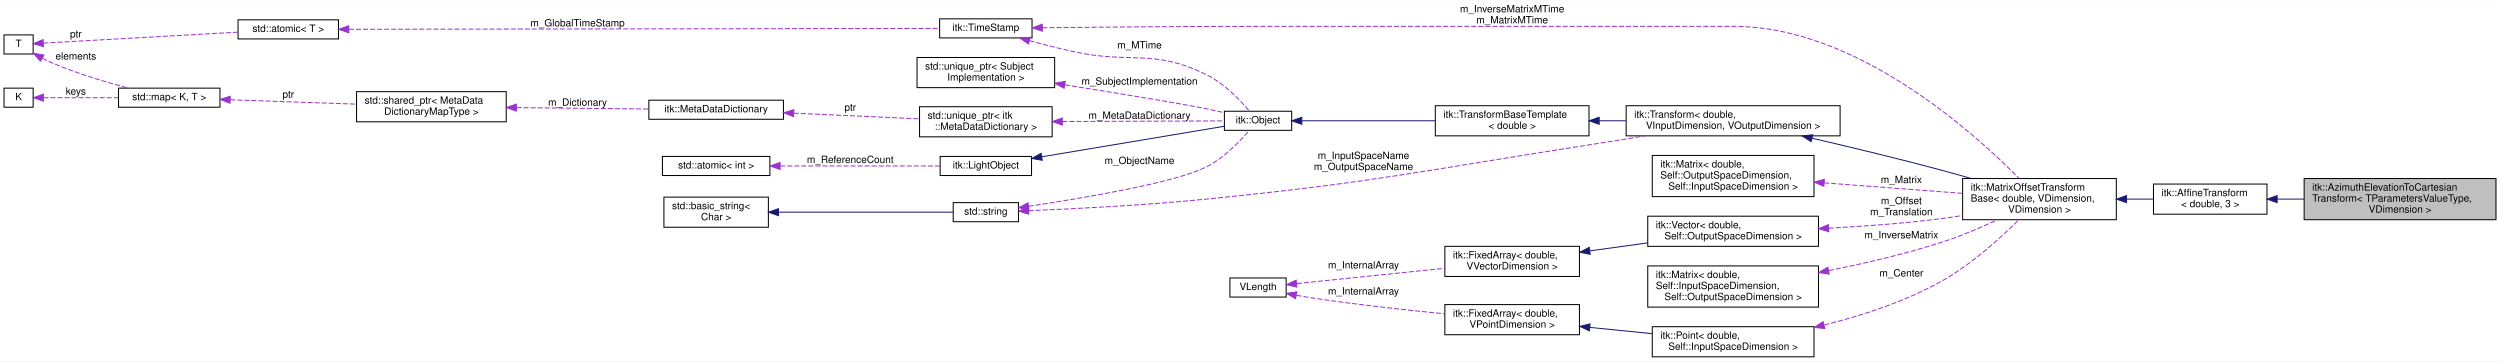
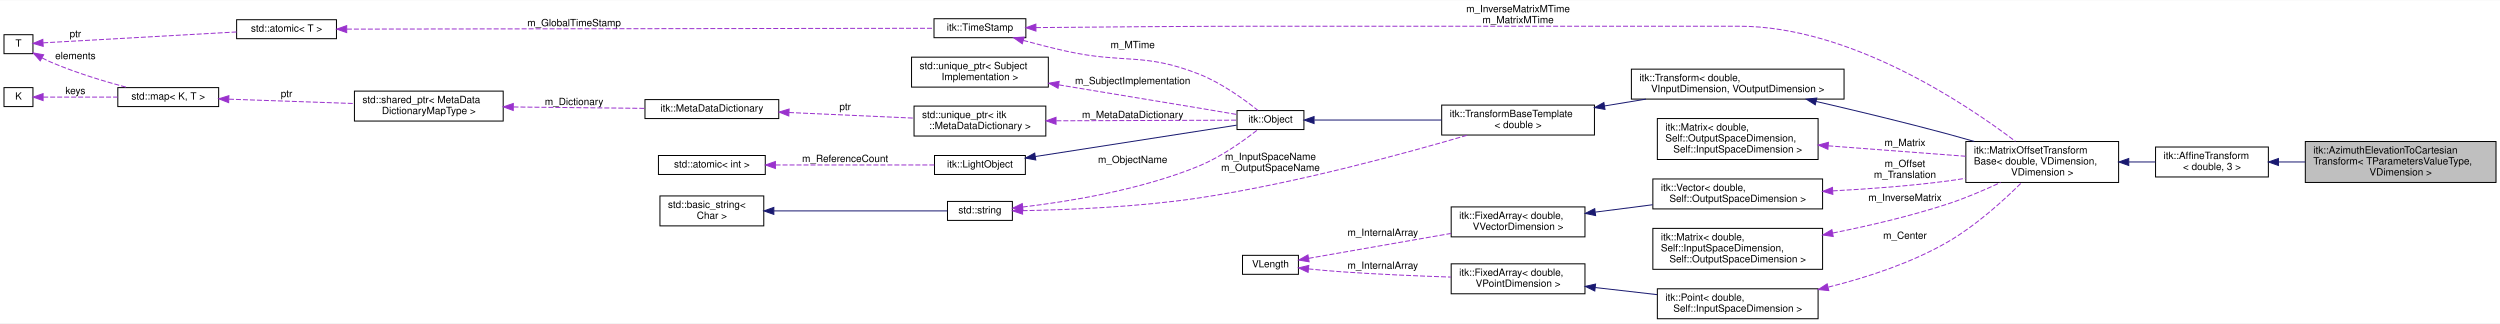
- <svg xmlns="http://www.w3.org/2000/svg" xmlns:xlink="http://www.w3.org/1999/xlink" width="2489pt" height="360pt" viewBox="0.00 0.00 2489.00 359.50">
-   <g id="graph0" class="graph" transform="scale(1 1) rotate(0) translate(4 355.5)">
-     <polygon fill="white" stroke="transparent" points="-4,4 -4,-355.5 2485,-355.5 2485,4 -4,4" />
+ <svg xmlns="http://www.w3.org/2000/svg" xmlns:xlink="http://www.w3.org/1999/xlink" width="2504pt" height="324pt" viewBox="0.00 0.00 2504.00 323.50">
+   <g id="graph0" class="graph" transform="scale(1 1) rotate(0) translate(4 319.5)">
+     <polygon fill="white" stroke="transparent" points="-4,4 -4,-319.5 2500,-319.5 2500,4 -4,4" />
    <g id="node1" class="node">
      <g id="a_node1">
        <a xlink:title="Transforms from an azimuth, elevation, radius coordinate system to a Cartesian coordinate system,...">
-           <polygon fill="#bfbfbf" stroke="black" points="2290,-137 2290,-178 2481,-178 2481,-137 2290,-137" />
-           <text text-anchor="start" x="2298" y="-166" font-family="Helvetica,sans-Serif" font-size="10.00">itk::AzimuthElevationToCartesian</text>
-           <text text-anchor="start" x="2298" y="-155" font-family="Helvetica,sans-Serif" font-size="10.00">Transform&lt; TParametersValueType,</text>
-           <text text-anchor="middle" x="2385.5" y="-144" font-family="Helvetica,sans-Serif" font-size="10.00"> VDimension &gt;</text>
+           <polygon fill="#bfbfbf" stroke="black" points="2305,-137 2305,-178 2496,-178 2496,-137 2305,-137" />
+           <text text-anchor="start" x="2313" y="-166" font-family="Helvetica,sans-Serif" font-size="10.00">itk::AzimuthElevationToCartesian</text>
+           <text text-anchor="start" x="2313" y="-155" font-family="Helvetica,sans-Serif" font-size="10.00">Transform&lt; TParametersValueType,</text>
+           <text text-anchor="middle" x="2400.5" y="-144" font-family="Helvetica,sans-Serif" font-size="10.00"> VDimension &gt;</text>
        </a>
      </g>
    </g>
    <g id="node2" class="node">
      <g id="a_node2">
        <a xlink:href="classitk_1_1AffineTransform.html" target="_top" xlink:title=" ">
-           <polygon fill="white" stroke="black" points="2140,-142.5 2140,-172.5 2253,-172.5 2253,-142.5 2140,-142.5" />
-           <text text-anchor="start" x="2148" y="-160.5" font-family="Helvetica,sans-Serif" font-size="10.00">itk::AffineTransform</text>
-           <text text-anchor="middle" x="2196.5" y="-149.5" font-family="Helvetica,sans-Serif" font-size="10.00">&lt; double, 3 &gt;</text>
+           <polygon fill="white" stroke="black" points="2155,-142.5 2155,-172.5 2268,-172.5 2268,-142.5 2155,-142.5" />
+           <text text-anchor="start" x="2163" y="-160.5" font-family="Helvetica,sans-Serif" font-size="10.00">itk::AffineTransform</text>
+           <text text-anchor="middle" x="2211.5" y="-149.5" font-family="Helvetica,sans-Serif" font-size="10.00">&lt; double, 3 &gt;</text>
        </a>
      </g>
    </g>
    <g id="edge1" class="edge">
-       <path fill="none" stroke="midnightblue" d="M2263.11,-157.5C2271.8,-157.5 2280.84,-157.5 2289.89,-157.5" />
-       <polygon fill="midnightblue" stroke="midnightblue" points="2263.1,-154 2253.1,-157.5 2263.1,-161 2263.1,-154" />
+       <path fill="none" stroke="midnightblue" d="M2278.11,-157.5C2286.8,-157.5 2295.84,-157.5 2304.89,-157.5" />
+       <polygon fill="midnightblue" stroke="midnightblue" points="2278.1,-154 2268.1,-157.5 2278.1,-161 2278.1,-154" />
    </g>
    <g id="node3" class="node">
      <g id="a_node3">
        <a xlink:href="classitk_1_1MatrixOffsetTransformBase.html" target="_top" xlink:title=" ">
-           <polygon fill="white" stroke="black" points="1950,-137 1950,-178 2103,-178 2103,-137 1950,-137" />
-           <text text-anchor="start" x="1958" y="-166" font-family="Helvetica,sans-Serif" font-size="10.00">itk::MatrixOffsetTransform</text>
-           <text text-anchor="start" x="1958" y="-155" font-family="Helvetica,sans-Serif" font-size="10.00">Base&lt; double, VDimension,</text>
-           <text text-anchor="middle" x="2026.5" y="-144" font-family="Helvetica,sans-Serif" font-size="10.00"> VDimension &gt;</text>
+           <polygon fill="white" stroke="black" points="1965,-137 1965,-178 2118,-178 2118,-137 1965,-137" />
+           <text text-anchor="start" x="1973" y="-166" font-family="Helvetica,sans-Serif" font-size="10.00">itk::MatrixOffsetTransform</text>
+           <text text-anchor="start" x="1973" y="-155" font-family="Helvetica,sans-Serif" font-size="10.00">Base&lt; double, VDimension,</text>
+           <text text-anchor="middle" x="2041.5" y="-144" font-family="Helvetica,sans-Serif" font-size="10.00"> VDimension &gt;</text>
        </a>
      </g>
    </g>
    <g id="edge2" class="edge">
-       <path fill="none" stroke="midnightblue" d="M2113.32,-157.5C2122.35,-157.5 2131.34,-157.5 2139.89,-157.5" />
-       <polygon fill="midnightblue" stroke="midnightblue" points="2113.15,-154 2103.15,-157.5 2113.15,-161 2113.15,-154" />
+       <path fill="none" stroke="midnightblue" d="M2128.32,-157.5C2137.35,-157.5 2146.34,-157.5 2154.89,-157.5" />
+       <polygon fill="midnightblue" stroke="midnightblue" points="2128.15,-154 2118.15,-157.5 2128.15,-161 2128.15,-154" />
    </g>
    <g id="node4" class="node">
      <g id="a_node4">
        <a xlink:href="classitk_1_1Transform.html" target="_top" xlink:title=" ">
-           <polygon fill="white" stroke="black" points="1615,-220.5 1615,-250.5 1828,-250.5 1828,-220.5 1615,-220.5" />
-           <text text-anchor="start" x="1623" y="-238.5" font-family="Helvetica,sans-Serif" font-size="10.00">itk::Transform&lt; double,</text>
-           <text text-anchor="middle" x="1721.5" y="-227.5" font-family="Helvetica,sans-Serif" font-size="10.00"> VInputDimension, VOutputDimension &gt;</text>
+           <polygon fill="white" stroke="black" points="1630,-220.5 1630,-250.5 1843,-250.5 1843,-220.5 1630,-220.5" />
+           <text text-anchor="start" x="1638" y="-238.5" font-family="Helvetica,sans-Serif" font-size="10.00">itk::Transform&lt; double,</text>
+           <text text-anchor="middle" x="1736.5" y="-227.5" font-family="Helvetica,sans-Serif" font-size="10.00"> VInputDimension, VOutputDimension &gt;</text>
        </a>
      </g>
    </g>
    <g id="edge3" class="edge">
-       <path fill="none" stroke="midnightblue" d="M1800.08,-218.12C1839.69,-208.96 1888.57,-197.21 1932,-185.5 1940.59,-183.18 1949.59,-180.64 1958.47,-178.06" />
-       <polygon fill="midnightblue" stroke="midnightblue" points="1799.17,-214.74 1790.21,-220.39 1800.74,-221.56 1799.17,-214.74" />
+       <path fill="none" stroke="midnightblue" d="M1815.08,-218.12C1854.69,-208.96 1903.57,-197.21 1947,-185.5 1955.59,-183.18 1964.59,-180.64 1973.47,-178.06" />
+       <polygon fill="midnightblue" stroke="midnightblue" points="1814.17,-214.74 1805.21,-220.39 1815.74,-221.56 1814.17,-214.74" />
    </g>
    <g id="node5" class="node">
      <g id="a_node5">
        <a xlink:href="classitk_1_1TransformBaseTemplate.html" target="_top" xlink:title=" ">
-           <polygon fill="white" stroke="black" points="1425,-220.5 1425,-250.5 1578,-250.5 1578,-220.5 1425,-220.5" />
-           <text text-anchor="start" x="1433" y="-238.5" font-family="Helvetica,sans-Serif" font-size="10.00">itk::TransformBaseTemplate</text>
-           <text text-anchor="middle" x="1501.5" y="-227.5" font-family="Helvetica,sans-Serif" font-size="10.00">&lt; double &gt;</text>
+           <polygon fill="white" stroke="black" points="1440,-184.5 1440,-214.5 1593,-214.5 1593,-184.5 1440,-184.5" />
+           <text text-anchor="start" x="1448" y="-202.5" font-family="Helvetica,sans-Serif" font-size="10.00">itk::TransformBaseTemplate</text>
+           <text text-anchor="middle" x="1516.5" y="-191.5" font-family="Helvetica,sans-Serif" font-size="10.00">&lt; double &gt;</text>
        </a>
      </g>
    </g>
    <g id="edge4" class="edge">
-       <path fill="none" stroke="midnightblue" d="M1588.22,-235.5C1596.9,-235.5 1605.79,-235.5 1614.65,-235.5" />
-       <polygon fill="midnightblue" stroke="midnightblue" points="1588.13,-232 1578.13,-235.5 1588.13,-239 1588.13,-232" />
+       <path fill="none" stroke="midnightblue" d="M1603.38,-213.68C1616.92,-215.92 1630.96,-218.24 1644.61,-220.49" />
+       <polygon fill="midnightblue" stroke="midnightblue" points="1603.57,-210.17 1593.13,-211.99 1602.43,-217.07 1603.57,-210.17" />
    </g>
    <g id="node6" class="node">
      <g id="a_node6">
        <a xlink:href="classitk_1_1Object.html" target="_top" xlink:title="Base class for most ITK classes.">
-           <polygon fill="white" stroke="black" points="1215,-226 1215,-245 1282,-245 1282,-226 1215,-226" />
-           <text text-anchor="middle" x="1248.5" y="-233" font-family="Helvetica,sans-Serif" font-size="10.00">itk::Object</text>
+           <polygon fill="white" stroke="black" points="1235,-190 1235,-209 1302,-209 1302,-190 1235,-190" />
+           <text text-anchor="middle" x="1268.5" y="-197" font-family="Helvetica,sans-Serif" font-size="10.00">itk::Object</text>
        </a>
      </g>
    </g>
    <g id="edge5" class="edge">
-       <path fill="none" stroke="midnightblue" d="M1292.28,-235.5C1328.53,-235.5 1381.38,-235.5 1424.76,-235.5" />
-       <polygon fill="midnightblue" stroke="midnightblue" points="1292.06,-232 1282.06,-235.5 1292.06,-239 1292.06,-232" />
+       <path fill="none" stroke="midnightblue" d="M1312.55,-199.5C1347.66,-199.5 1398.12,-199.5 1439.93,-199.5" />
+       <polygon fill="midnightblue" stroke="midnightblue" points="1312.17,-196 1302.17,-199.5 1312.17,-203 1312.17,-196" />
    </g>
    <g id="node7" class="node">
      <g id="a_node7">
        <a xlink:href="classitk_1_1LightObject.html" target="_top" xlink:title="Light weight base class for most itk classes.">
-           <polygon fill="white" stroke="black" points="932,-181 932,-200 1023,-200 1023,-181 932,-181" />
-           <text text-anchor="middle" x="977.5" y="-188" font-family="Helvetica,sans-Serif" font-size="10.00">itk::LightObject</text>
+           <polygon fill="white" stroke="black" points="932,-145 932,-164 1023,-164 1023,-145 932,-145" />
+           <text text-anchor="middle" x="977.5" y="-152" font-family="Helvetica,sans-Serif" font-size="10.00">itk::LightObject</text>
        </a>
      </g>
    </g>
    <g id="edge6" class="edge">
-       <path fill="none" stroke="midnightblue" d="M1033.42,-199.69C1088.02,-208.82 1169.93,-222.52 1214.96,-230.06" />
-       <polygon fill="midnightblue" stroke="midnightblue" points="1033.66,-196.18 1023.22,-197.98 1032.51,-203.08 1033.66,-196.18" />
+       <path fill="none" stroke="midnightblue" d="M1032.98,-162.98C1092.37,-172.23 1185.49,-186.73 1234.61,-194.38" />
+       <polygon fill="midnightblue" stroke="midnightblue" points="1033.44,-159.51 1023.02,-161.43 1032.37,-166.43 1033.44,-159.51" />
    </g>
    <g id="node8" class="node">
      <g id="a_node8">
        <a xlink:title=" ">
-           <polygon fill="white" stroke="black" points="655.5,-181 655.5,-200 762.5,-200 762.5,-181 655.5,-181" />
-           <text text-anchor="middle" x="709" y="-188" font-family="Helvetica,sans-Serif" font-size="10.00">std::atomic&lt; int &gt;</text>
+           <polygon fill="white" stroke="black" points="655.5,-145 655.5,-164 762.5,-164 762.5,-145 655.5,-145" />
+           <text text-anchor="middle" x="709" y="-152" font-family="Helvetica,sans-Serif" font-size="10.00">std::atomic&lt; int &gt;</text>
        </a>
      </g>
    </g>
    <g id="edge7" class="edge">
-       <path fill="none" stroke="#9a32cd" stroke-dasharray="5,2" d="M772.8,-190.5C821.7,-190.5 888.37,-190.5 931.92,-190.5" />
-       <polygon fill="#9a32cd" stroke="#9a32cd" points="772.65,-187 762.65,-190.5 772.65,-194 772.65,-187" />
-       <text text-anchor="middle" x="842.5" y="-193.5" font-family="Helvetica,sans-Serif" font-size="10.00"> m_ReferenceCount</text>
+       <path fill="none" stroke="#9a32cd" stroke-dasharray="5,2" d="M772.8,-154.5C821.7,-154.5 888.37,-154.5 931.92,-154.5" />
+       <polygon fill="#9a32cd" stroke="#9a32cd" points="772.65,-151 762.65,-154.5 772.65,-158 772.65,-151" />
+       <text text-anchor="middle" x="842.5" y="-157.5" font-family="Helvetica,sans-Serif" font-size="10.00"> m_ReferenceCount</text>
    </g>
    <g id="node9" class="node">
      <g id="a_node9">
        <a xlink:href="classitk_1_1TimeStamp.html" target="_top" xlink:title="Generate a unique, increasing time value.">
-           <polygon fill="white" stroke="black" points="931.5,-318 931.5,-337 1023.5,-337 1023.5,-318 931.5,-318" />
-           <text text-anchor="middle" x="977.5" y="-325" font-family="Helvetica,sans-Serif" font-size="10.00">itk::TimeStamp</text>
+           <polygon fill="white" stroke="black" points="931.5,-282 931.5,-301 1023.5,-301 1023.5,-282 931.5,-282" />
+           <text text-anchor="middle" x="977.5" y="-289" font-family="Helvetica,sans-Serif" font-size="10.00">itk::TimeStamp</text>
        </a>
      </g>
    </g>
    <g id="edge29" class="edge">
-       <path fill="none" stroke="#9a32cd" stroke-dasharray="5,2" d="M1033.83,-328.15C1088.22,-328.74 1173.57,-329.5 1247.5,-329.5 1247.5,-329.5 1247.5,-329.5 1722.5,-329.5 1843.78,-329.5 1960.95,-223.99 2006.05,-178.25" />
-       <polygon fill="#9a32cd" stroke="#9a32cd" points="1033.75,-324.65 1023.71,-328.04 1033.68,-331.65 1033.75,-324.65" />
-       <text text-anchor="middle" x="1501.5" y="-343.5" font-family="Helvetica,sans-Serif" font-size="10.00"> m_InverseMatrixMTime</text>
-       <text text-anchor="middle" x="1501.5" y="-332.5" font-family="Helvetica,sans-Serif" font-size="10.00">m_MatrixMTime</text>
+       <path fill="none" stroke="#9a32cd" stroke-dasharray="5,2" d="M1033.62,-292.11C1091.78,-292.7 1186.09,-293.5 1267.5,-293.5 1267.5,-293.5 1267.5,-293.5 1737.5,-293.5 1848.78,-293.5 1964.49,-216.2 2014.7,-178.16" />
+       <polygon fill="#9a32cd" stroke="#9a32cd" points="1033.59,-288.61 1023.55,-292 1033.52,-295.61 1033.59,-288.61" />
+       <text text-anchor="middle" x="1516.5" y="-307.5" font-family="Helvetica,sans-Serif" font-size="10.00"> m_InverseMatrixMTime</text>
+       <text text-anchor="middle" x="1516.5" y="-296.5" font-family="Helvetica,sans-Serif" font-size="10.00">m_MatrixMTime</text>
    </g>
    <g id="edge8" class="edge">
-       <path fill="none" stroke="#9a32cd" stroke-dasharray="5,2" d="M1020.87,-315.28C1034.57,-311.55 1049.87,-307.62 1064,-304.5 1122.58,-291.58 1143.12,-307.86 1197,-281.5 1214.68,-272.85 1230.67,-256.08 1239.72,-245.35" />
-       <polygon fill="#9a32cd" stroke="#9a32cd" points="1019.92,-311.91 1011.21,-317.95 1021.78,-318.66 1019.92,-311.91" />
-       <text text-anchor="middle" x="1130.5" y="-307.5" font-family="Helvetica,sans-Serif" font-size="10.00"> m_MTime</text>
+       <path fill="none" stroke="#9a32cd" stroke-dasharray="5,2" d="M1020.87,-279.28C1034.57,-275.55 1049.87,-271.62 1064,-268.5 1122.58,-255.58 1141.17,-267.45 1197,-245.5 1219.58,-236.62 1242.52,-219.92 1255.86,-209.27" />
+       <polygon fill="#9a32cd" stroke="#9a32cd" points="1019.92,-275.91 1011.21,-281.95 1021.78,-282.66 1019.92,-275.91" />
+       <text text-anchor="middle" x="1130.5" y="-271.5" font-family="Helvetica,sans-Serif" font-size="10.00"> m_MTime</text>
    </g>
    <g id="node10" class="node">
      <g id="a_node10">
        <a xlink:title=" ">
-           <polygon fill="white" stroke="black" points="233,-317 233,-336 333,-336 333,-317 233,-317" />
-           <text text-anchor="middle" x="283" y="-324" font-family="Helvetica,sans-Serif" font-size="10.00">std::atomic&lt; T &gt;</text>
+           <polygon fill="white" stroke="black" points="233,-281 233,-300 333,-300 333,-281 233,-281" />
+           <text text-anchor="middle" x="283" y="-288" font-family="Helvetica,sans-Serif" font-size="10.00">std::atomic&lt; T &gt;</text>
        </a>
      </g>
    </g>
    <g id="edge9" class="edge">
-       <path fill="none" stroke="#9a32cd" stroke-dasharray="5,2" d="M343.46,-326.59C479.32,-326.78 810.08,-327.26 931.14,-327.43" />
-       <polygon fill="#9a32cd" stroke="#9a32cd" points="343.25,-323.09 333.25,-326.57 343.24,-330.09 343.25,-323.09" />
-       <text text-anchor="middle" x="571" y="-329.5" font-family="Helvetica,sans-Serif" font-size="10.00"> m_GlobalTimeStamp</text>
+       <path fill="none" stroke="#9a32cd" stroke-dasharray="5,2" d="M343.46,-290.59C479.32,-290.78 810.08,-291.26 931.14,-291.43" />
+       <polygon fill="#9a32cd" stroke="#9a32cd" points="343.25,-287.09 333.25,-290.57 343.24,-294.09 343.25,-287.09" />
+       <text text-anchor="middle" x="571" y="-293.5" font-family="Helvetica,sans-Serif" font-size="10.00"> m_GlobalTimeStamp</text>
    </g>
    <g id="node11" class="node">
      <g id="a_node11">
        <a xlink:title=" ">
-           <polygon fill="white" stroke="black" points="0,-302 0,-321 29,-321 29,-302 0,-302" />
-           <text text-anchor="middle" x="14.5" y="-309" font-family="Helvetica,sans-Serif" font-size="10.00">T</text>
+           <polygon fill="white" stroke="black" points="0,-266 0,-285 29,-285 29,-266 0,-266" />
+           <text text-anchor="middle" x="14.5" y="-273" font-family="Helvetica,sans-Serif" font-size="10.00">T</text>
        </a>
      </g>
    </g>
    <g id="edge10" class="edge">
-       <path fill="none" stroke="#9a32cd" stroke-dasharray="5,2" d="M39.23,-312.84C82.59,-315.28 175.47,-320.5 232.94,-323.74" />
-       <polygon fill="#9a32cd" stroke="#9a32cd" points="39.26,-309.33 29.08,-312.26 38.87,-316.32 39.26,-309.33" />
-       <text text-anchor="middle" x="71.5" y="-318.5" font-family="Helvetica,sans-Serif" font-size="10.00"> ptr</text>
+       <path fill="none" stroke="#9a32cd" stroke-dasharray="5,2" d="M39.23,-276.84C82.59,-279.28 175.47,-284.5 232.94,-287.74" />
+       <polygon fill="#9a32cd" stroke="#9a32cd" points="39.26,-273.33 29.08,-276.26 38.87,-280.32 39.26,-273.33" />
+       <text text-anchor="middle" x="71.5" y="-282.5" font-family="Helvetica,sans-Serif" font-size="10.00"> ptr</text>
    </g>
    <g id="node16" class="node">
      <g id="a_node16">
        <a xlink:title=" ">
-           <polygon fill="white" stroke="black" points="114,-249 114,-268 215,-268 215,-249 114,-249" />
-           <text text-anchor="middle" x="164.5" y="-256" font-family="Helvetica,sans-Serif" font-size="10.00">std::map&lt; K, T &gt;</text>
+           <polygon fill="white" stroke="black" points="114,-213 114,-232 215,-232 215,-213 114,-213" />
+           <text text-anchor="middle" x="164.5" y="-220" font-family="Helvetica,sans-Serif" font-size="10.00">std::map&lt; K, T &gt;</text>
        </a>
      </g>
    </g>
    <g id="edge17" class="edge">
-       <path fill="none" stroke="#9a32cd" stroke-dasharray="5,2" d="M38.18,-297.74C41.1,-296.21 44.08,-294.75 47,-293.5 71.84,-282.84 100.96,-274.09 123.88,-268" />
-       <polygon fill="#9a32cd" stroke="#9a32cd" points="36.28,-294.79 29.26,-302.73 39.7,-300.9 36.28,-294.79" />
-       <text text-anchor="middle" x="71.5" y="-296.5" font-family="Helvetica,sans-Serif" font-size="10.00"> elements</text>
+       <path fill="none" stroke="#9a32cd" stroke-dasharray="5,2" d="M38.18,-261.74C41.1,-260.21 44.08,-258.75 47,-257.5 71.84,-246.84 100.96,-238.09 123.88,-232" />
+       <polygon fill="#9a32cd" stroke="#9a32cd" points="36.28,-258.79 29.26,-266.73 39.7,-264.9 36.28,-258.79" />
+       <text text-anchor="middle" x="71.5" y="-260.5" font-family="Helvetica,sans-Serif" font-size="10.00"> elements</text>
    </g>
    <g id="node12" class="node">
      <g id="a_node12">
        <a xlink:title=" ">
-           <polygon fill="white" stroke="black" points="909,-268.5 909,-298.5 1046,-298.5 1046,-268.5 909,-268.5" />
-           <text text-anchor="start" x="917" y="-286.5" font-family="Helvetica,sans-Serif" font-size="10.00">std::unique_ptr&lt; Subject</text>
-           <text text-anchor="middle" x="977.5" y="-275.5" font-family="Helvetica,sans-Serif" font-size="10.00">Implementation &gt;</text>
+           <polygon fill="white" stroke="black" points="909,-232.5 909,-262.5 1046,-262.5 1046,-232.5 909,-232.5" />
+           <text text-anchor="start" x="917" y="-250.5" font-family="Helvetica,sans-Serif" font-size="10.00">std::unique_ptr&lt; Subject</text>
+           <text text-anchor="middle" x="977.5" y="-239.5" font-family="Helvetica,sans-Serif" font-size="10.00">Implementation &gt;</text>
        </a>
      </g>
    </g>
    <g id="edge11" class="edge">
-       <path fill="none" stroke="#9a32cd" stroke-dasharray="5,2" d="M1056.27,-271.28C1107.81,-263.06 1170.63,-252.8 1197,-247.5 1202.83,-246.33 1209.01,-244.96 1214.97,-243.58" />
-       <polygon fill="#9a32cd" stroke="#9a32cd" points="1055.45,-267.86 1046.12,-272.89 1056.55,-274.77 1055.45,-267.86" />
-       <text text-anchor="middle" x="1130.5" y="-271.5" font-family="Helvetica,sans-Serif" font-size="10.00"> m_SubjectImplementation</text>
+       <path fill="none" stroke="#9a32cd" stroke-dasharray="5,2" d="M1056.52,-234.75C1098.21,-227.91 1150.41,-219.3 1197,-211.5 1209.37,-209.43 1222.95,-207.12 1234.86,-205.09" />
+       <polygon fill="#9a32cd" stroke="#9a32cd" points="1055.73,-231.33 1046.43,-236.4 1056.86,-238.24 1055.73,-231.33" />
+       <text text-anchor="middle" x="1130.5" y="-235.5" font-family="Helvetica,sans-Serif" font-size="10.00"> m_SubjectImplementation</text>
    </g>
    <g id="node13" class="node">
      <g id="a_node13">
        <a xlink:title=" ">
-           <polygon fill="white" stroke="black" points="911.5,-219.5 911.5,-249.5 1043.5,-249.5 1043.5,-219.5 911.5,-219.5" />
-           <text text-anchor="start" x="919.5" y="-237.5" font-family="Helvetica,sans-Serif" font-size="10.00">std::unique_ptr&lt; itk</text>
-           <text text-anchor="middle" x="977.5" y="-226.5" font-family="Helvetica,sans-Serif" font-size="10.00">::MetaDataDictionary &gt;</text>
+           <polygon fill="white" stroke="black" points="911.5,-183.5 911.5,-213.5 1043.5,-213.5 1043.5,-183.5 911.5,-183.5" />
+           <text text-anchor="start" x="919.5" y="-201.5" font-family="Helvetica,sans-Serif" font-size="10.00">std::unique_ptr&lt; itk</text>
+           <text text-anchor="middle" x="977.5" y="-190.5" font-family="Helvetica,sans-Serif" font-size="10.00">::MetaDataDictionary &gt;</text>
        </a>
      </g>
    </g>
    <g id="edge12" class="edge">
-       <path fill="none" stroke="#9a32cd" stroke-dasharray="5,2" d="M1053.66,-234.78C1106.66,-234.98 1175.03,-235.23 1214.8,-235.38" />
-       <polygon fill="#9a32cd" stroke="#9a32cd" points="1053.63,-231.28 1043.62,-234.74 1053.6,-238.28 1053.63,-231.28" />
-       <text text-anchor="middle" x="1130.5" y="-237.5" font-family="Helvetica,sans-Serif" font-size="10.00"> m_MetaDataDictionary</text>
+       <path fill="none" stroke="#9a32cd" stroke-dasharray="5,2" d="M1054.05,-198.76C1112.69,-198.96 1191.12,-199.24 1234.73,-199.39" />
+       <polygon fill="#9a32cd" stroke="#9a32cd" points="1053.73,-195.26 1043.72,-198.73 1053.71,-202.26 1053.73,-195.26" />
+       <text text-anchor="middle" x="1130.5" y="-201.5" font-family="Helvetica,sans-Serif" font-size="10.00"> m_MetaDataDictionary</text>
    </g>
    <g id="node14" class="node">
      <g id="a_node14">
        <a xlink:href="classitk_1_1MetaDataDictionary.html" target="_top" xlink:title="Provides a mechanism for storing a collection of arbitrary data types.">
-           <polygon fill="white" stroke="black" points="642,-237 642,-256 776,-256 776,-237 642,-237" />
-           <text text-anchor="middle" x="709" y="-244" font-family="Helvetica,sans-Serif" font-size="10.00">itk::MetaDataDictionary</text>
+           <polygon fill="white" stroke="black" points="642,-201 642,-220 776,-220 776,-201 642,-201" />
+           <text text-anchor="middle" x="709" y="-208" font-family="Helvetica,sans-Serif" font-size="10.00">itk::MetaDataDictionary</text>
        </a>
      </g>
    </g>
    <g id="edge13" class="edge">
-       <path fill="none" stroke="#9a32cd" stroke-dasharray="5,2" d="M786.32,-243.06C825.74,-241.29 873.36,-239.14 911.08,-237.45" />
-       <polygon fill="#9a32cd" stroke="#9a32cd" points="786.05,-239.57 776.22,-243.52 786.37,-246.56 786.05,-239.57" />
-       <text text-anchor="middle" x="842.5" y="-245.5" font-family="Helvetica,sans-Serif" font-size="10.00"> ptr</text>
+       <path fill="none" stroke="#9a32cd" stroke-dasharray="5,2" d="M786.32,-207.06C825.74,-205.29 873.36,-203.14 911.08,-201.45" />
+       <polygon fill="#9a32cd" stroke="#9a32cd" points="786.05,-203.57 776.22,-207.52 786.37,-210.56 786.05,-203.57" />
+       <text text-anchor="middle" x="842.5" y="-209.5" font-family="Helvetica,sans-Serif" font-size="10.00"> ptr</text>
    </g>
    <g id="node15" class="node">
      <g id="a_node15">
        <a xlink:title=" ">
-           <polygon fill="white" stroke="black" points="351,-234.5 351,-264.5 500,-264.5 500,-234.5 351,-234.5" />
-           <text text-anchor="start" x="359" y="-252.5" font-family="Helvetica,sans-Serif" font-size="10.00">std::shared_ptr&lt; MetaData</text>
-           <text text-anchor="middle" x="425.5" y="-241.5" font-family="Helvetica,sans-Serif" font-size="10.00">DictionaryMapType &gt;</text>
+           <polygon fill="white" stroke="black" points="351,-198.5 351,-228.5 500,-228.5 500,-198.5 351,-198.5" />
+           <text text-anchor="start" x="359" y="-216.5" font-family="Helvetica,sans-Serif" font-size="10.00">std::shared_ptr&lt; MetaData</text>
+           <text text-anchor="middle" x="425.5" y="-205.5" font-family="Helvetica,sans-Serif" font-size="10.00">DictionaryMapType &gt;</text>
        </a>
      </g>
    </g>
    <g id="edge14" class="edge">
-       <path fill="none" stroke="#9a32cd" stroke-dasharray="5,2" d="M510.29,-248.61C552.24,-248.16 602.31,-247.63 641.57,-247.21" />
-       <polygon fill="#9a32cd" stroke="#9a32cd" points="510.06,-245.11 500.09,-248.72 510.13,-252.11 510.06,-245.11" />
-       <text text-anchor="middle" x="571" y="-250.5" font-family="Helvetica,sans-Serif" font-size="10.00"> m_Dictionary</text>
+       <path fill="none" stroke="#9a32cd" stroke-dasharray="5,2" d="M510.29,-212.61C552.24,-212.16 602.31,-211.63 641.57,-211.21" />
+       <polygon fill="#9a32cd" stroke="#9a32cd" points="510.06,-209.11 500.09,-212.72 510.13,-216.11 510.06,-209.11" />
+       <text text-anchor="middle" x="571" y="-214.5" font-family="Helvetica,sans-Serif" font-size="10.00"> m_Dictionary</text>
    </g>
    <g id="edge15" class="edge">
-       <path fill="none" stroke="#9a32cd" stroke-dasharray="5,2" d="M225.34,-256.42C262.61,-255.13 310.86,-253.45 350.52,-252.07" />
-       <polygon fill="#9a32cd" stroke="#9a32cd" points="225,-252.93 215.13,-256.78 225.25,-259.93 225,-252.93" />
-       <text text-anchor="middle" x="283" y="-258.5" font-family="Helvetica,sans-Serif" font-size="10.00"> ptr</text>
+       <path fill="none" stroke="#9a32cd" stroke-dasharray="5,2" d="M225.34,-220.42C262.61,-219.13 310.86,-217.45 350.52,-216.07" />
+       <polygon fill="#9a32cd" stroke="#9a32cd" points="225,-216.93 215.13,-220.78 225.25,-223.93 225,-216.93" />
+       <text text-anchor="middle" x="283" y="-222.5" font-family="Helvetica,sans-Serif" font-size="10.00"> ptr</text>
    </g>
    <g id="node17" class="node">
      <g id="a_node17">
        <a xlink:title=" ">
-           <polygon fill="white" stroke="black" points="0,-249 0,-268 29,-268 29,-249 0,-249" />
-           <text text-anchor="middle" x="14.5" y="-256" font-family="Helvetica,sans-Serif" font-size="10.00">K</text>
+           <polygon fill="white" stroke="black" points="0,-213 0,-232 29,-232 29,-213 0,-213" />
+           <text text-anchor="middle" x="14.5" y="-220" font-family="Helvetica,sans-Serif" font-size="10.00">K</text>
        </a>
      </g>
    </g>
    <g id="edge16" class="edge">
-       <path fill="none" stroke="#9a32cd" stroke-dasharray="5,2" d="M39.24,-258.5C59.28,-258.5 88.63,-258.5 113.78,-258.5" />
-       <polygon fill="#9a32cd" stroke="#9a32cd" points="39.16,-255 29.16,-258.5 39.16,-262 39.16,-255" />
-       <text text-anchor="middle" x="71.5" y="-261.5" font-family="Helvetica,sans-Serif" font-size="10.00"> keys</text>
+       <path fill="none" stroke="#9a32cd" stroke-dasharray="5,2" d="M39.24,-222.5C59.28,-222.5 88.63,-222.5 113.78,-222.5" />
+       <polygon fill="#9a32cd" stroke="#9a32cd" points="39.16,-219 29.16,-222.5 39.16,-226 39.16,-219" />
+       <text text-anchor="middle" x="71.5" y="-225.5" font-family="Helvetica,sans-Serif" font-size="10.00"> keys</text>
    </g>
    <g id="node18" class="node">
      <g id="a_node18">
        <a xlink:title=" ">
-           <polygon fill="white" stroke="black" points="945,-135 945,-154 1010,-154 1010,-135 945,-135" />
-           <text text-anchor="middle" x="977.5" y="-142" font-family="Helvetica,sans-Serif" font-size="10.00">std::string</text>
+           <polygon fill="white" stroke="black" points="945,-99 945,-118 1010,-118 1010,-99 945,-99" />
+           <text text-anchor="middle" x="977.5" y="-106" font-family="Helvetica,sans-Serif" font-size="10.00">std::string</text>
        </a>
      </g>
    </g>
    <g id="edge20" class="edge">
-       <path fill="none" stroke="#9a32cd" stroke-dasharray="5,2" d="M1020.08,-145.97C1064.1,-147.75 1135.57,-151.33 1197,-157.5 1367.17,-174.59 1408.99,-185.3 1578,-211.5 1595.97,-214.29 1615.2,-217.42 1633.52,-220.48" />
-       <polygon fill="#9a32cd" stroke="#9a32cd" points="1020.17,-142.47 1010.04,-145.57 1019.9,-149.46 1020.17,-142.47" />
-       <text text-anchor="middle" x="1353.5" y="-197.5" font-family="Helvetica,sans-Serif" font-size="10.00"> m_InputSpaceName</text>
-       <text text-anchor="middle" x="1353.5" y="-186.5" font-family="Helvetica,sans-Serif" font-size="10.00">m_OutputSpaceName</text>
+       <path fill="none" stroke="#9a32cd" stroke-dasharray="5,2" d="M1020.24,-108.75C1064.38,-109.53 1135.95,-112.29 1197,-121.5 1293.68,-136.09 1403.99,-166.21 1466.13,-184.46" />
+       <polygon fill="#9a32cd" stroke="#9a32cd" points="1020.22,-105.25 1010.17,-108.6 1020.11,-112.25 1020.22,-105.25" />
+       <text text-anchor="middle" x="1268.5" y="-159.5" font-family="Helvetica,sans-Serif" font-size="10.00"> m_InputSpaceName</text>
+       <text text-anchor="middle" x="1268.5" y="-148.5" font-family="Helvetica,sans-Serif" font-size="10.00">m_OutputSpaceName</text>
    </g>
    <g id="edge18" class="edge">
-       <path fill="none" stroke="#9a32cd" stroke-dasharray="5,2" d="M1020.14,-150.39C1074.59,-158.54 1166.6,-174.02 1197,-189.5 1214.54,-198.43 1230.57,-215.12 1239.67,-225.75" />
-       <polygon fill="#9a32cd" stroke="#9a32cd" points="1020.51,-146.9 1010.11,-148.9 1019.49,-153.83 1020.51,-146.9" />
-       <text text-anchor="middle" x="1130.5" y="-192.5" font-family="Helvetica,sans-Serif" font-size="10.00"> m_ObjectName</text>
+       <path fill="none" stroke="#9a32cd" stroke-dasharray="5,2" d="M1020.33,-112.41C1065.34,-117.69 1138.36,-129.35 1197,-153.5 1219.43,-162.74 1242.42,-179.34 1255.8,-189.87" />
+       <polygon fill="#9a32cd" stroke="#9a32cd" points="1020.67,-108.93 1010.34,-111.29 1019.89,-115.88 1020.67,-108.93" />
+       <text text-anchor="middle" x="1130.5" y="-156.5" font-family="Helvetica,sans-Serif" font-size="10.00"> m_ObjectName</text>
    </g>
    <g id="node19" class="node">
      <g id="a_node19">
        <a xlink:title=" ">
-           <polygon fill="white" stroke="black" points="657,-129.5 657,-159.5 761,-159.5 761,-129.5 657,-129.5" />
-           <text text-anchor="start" x="665" y="-147.5" font-family="Helvetica,sans-Serif" font-size="10.00">std::basic_string&lt;</text>
-           <text text-anchor="middle" x="709" y="-136.5" font-family="Helvetica,sans-Serif" font-size="10.00"> Char &gt;</text>
+           <polygon fill="white" stroke="black" points="657,-93.5 657,-123.5 761,-123.5 761,-93.5 657,-93.5" />
+           <text text-anchor="start" x="665" y="-111.5" font-family="Helvetica,sans-Serif" font-size="10.00">std::basic_string&lt;</text>
+           <text text-anchor="middle" x="709" y="-100.5" font-family="Helvetica,sans-Serif" font-size="10.00"> Char &gt;</text>
        </a>
      </g>
    </g>
    <g id="edge19" class="edge">
-       <path fill="none" stroke="midnightblue" d="M771.24,-144.5C825.37,-144.5 902.16,-144.5 944.82,-144.5" />
-       <polygon fill="midnightblue" stroke="midnightblue" points="771.07,-141 761.07,-144.5 771.07,-148 771.07,-141" />
+       <path fill="none" stroke="midnightblue" d="M771.24,-108.5C825.37,-108.5 902.16,-108.5 944.82,-108.5" />
+       <polygon fill="midnightblue" stroke="midnightblue" points="771.07,-105 761.07,-108.5 771.07,-112 771.07,-105" />
    </g>
    <g id="node20" class="node">
      <g id="a_node20">
        <a xlink:href="classitk_1_1Matrix.html" target="_top" xlink:title=" ">
-           <polygon fill="white" stroke="black" points="1641,-160 1641,-201 1802,-201 1802,-160 1641,-160" />
-           <text text-anchor="start" x="1649" y="-189" font-family="Helvetica,sans-Serif" font-size="10.00">itk::Matrix&lt; double,</text>
-           <text text-anchor="start" x="1649" y="-178" font-family="Helvetica,sans-Serif" font-size="10.00"> Self::OutputSpaceDimension,</text>
-           <text text-anchor="middle" x="1721.5" y="-167" font-family="Helvetica,sans-Serif" font-size="10.00"> Self::InputSpaceDimension &gt;</text>
+           <polygon fill="white" stroke="black" points="1656,-160 1656,-201 1817,-201 1817,-160 1656,-160" />
+           <text text-anchor="start" x="1664" y="-189" font-family="Helvetica,sans-Serif" font-size="10.00">itk::Matrix&lt; double,</text>
+           <text text-anchor="start" x="1664" y="-178" font-family="Helvetica,sans-Serif" font-size="10.00"> Self::OutputSpaceDimension,</text>
+           <text text-anchor="middle" x="1736.5" y="-167" font-family="Helvetica,sans-Serif" font-size="10.00"> Self::InputSpaceDimension &gt;</text>
        </a>
      </g>
    </g>
    <g id="edge21" class="edge">
-       <path fill="none" stroke="#9a32cd" stroke-dasharray="5,2" d="M1812.18,-173.69C1855.96,-170.37 1908.06,-166.41 1949.81,-163.25" />
-       <polygon fill="#9a32cd" stroke="#9a32cd" points="1811.82,-170.21 1802.11,-174.46 1812.35,-177.19 1811.82,-170.21" />
-       <text text-anchor="middle" x="1889" y="-173.5" font-family="Helvetica,sans-Serif" font-size="10.00"> m_Matrix</text>
+       <path fill="none" stroke="#9a32cd" stroke-dasharray="5,2" d="M1827.18,-173.69C1870.96,-170.37 1923.06,-166.41 1964.81,-163.25" />
+       <polygon fill="#9a32cd" stroke="#9a32cd" points="1826.82,-170.21 1817.11,-174.46 1827.35,-177.19 1826.82,-170.21" />
+       <text text-anchor="middle" x="1904" y="-173.5" font-family="Helvetica,sans-Serif" font-size="10.00"> m_Matrix</text>
    </g>
    <g id="node21" class="node">
      <g id="a_node21">
        <a xlink:href="classitk_1_1Vector.html" target="_top" xlink:title=" ">
-           <polygon fill="white" stroke="black" points="1636.5,-110.5 1636.5,-140.5 1806.5,-140.5 1806.5,-110.5 1636.5,-110.5" />
-           <text text-anchor="start" x="1644.5" y="-128.5" font-family="Helvetica,sans-Serif" font-size="10.00">itk::Vector&lt; double,</text>
-           <text text-anchor="middle" x="1721.5" y="-117.5" font-family="Helvetica,sans-Serif" font-size="10.00"> Self::OutputSpaceDimension &gt;</text>
+           <polygon fill="white" stroke="black" points="1651.5,-110.5 1651.5,-140.5 1821.5,-140.5 1821.5,-110.5 1651.5,-110.5" />
+           <text text-anchor="start" x="1659.5" y="-128.5" font-family="Helvetica,sans-Serif" font-size="10.00">itk::Vector&lt; double,</text>
+           <text text-anchor="middle" x="1736.5" y="-117.5" font-family="Helvetica,sans-Serif" font-size="10.00"> Self::OutputSpaceDimension &gt;</text>
        </a>
      </g>
    </g>
    <g id="edge22" class="edge">
-       <path fill="none" stroke="#9a32cd" stroke-dasharray="5,2" d="M1816.65,-128.56C1852.83,-130.47 1894.44,-133.54 1932,-138.5 1937.83,-139.27 1943.84,-140.19 1949.87,-141.21" />
-       <polygon fill="#9a32cd" stroke="#9a32cd" points="1816.77,-125.06 1806.6,-128.06 1816.41,-132.06 1816.77,-125.06" />
-       <text text-anchor="middle" x="1889" y="-152.5" font-family="Helvetica,sans-Serif" font-size="10.00"> m_Offset</text>
-       <text text-anchor="middle" x="1889" y="-141.5" font-family="Helvetica,sans-Serif" font-size="10.00">m_Translation</text>
+       <path fill="none" stroke="#9a32cd" stroke-dasharray="5,2" d="M1831.65,-128.56C1867.83,-130.47 1909.44,-133.54 1947,-138.5 1952.83,-139.27 1958.84,-140.19 1964.87,-141.21" />
+       <polygon fill="#9a32cd" stroke="#9a32cd" points="1831.77,-125.06 1821.6,-128.06 1831.41,-132.06 1831.77,-125.06" />
+       <text text-anchor="middle" x="1904" y="-152.5" font-family="Helvetica,sans-Serif" font-size="10.00"> m_Offset</text>
+       <text text-anchor="middle" x="1904" y="-141.5" font-family="Helvetica,sans-Serif" font-size="10.00">m_Translation</text>
    </g>
    <g id="node22" class="node">
      <g id="a_node22">
        <a xlink:href="classitk_1_1FixedArray.html" target="_top" xlink:title=" ">
-           <polygon fill="white" stroke="black" points="1434.5,-80.5 1434.5,-110.5 1568.5,-110.5 1568.5,-80.5 1434.5,-80.5" />
-           <text text-anchor="start" x="1442.5" y="-98.5" font-family="Helvetica,sans-Serif" font-size="10.00">itk::FixedArray&lt; double,</text>
-           <text text-anchor="middle" x="1501.5" y="-87.5" font-family="Helvetica,sans-Serif" font-size="10.00"> VVectorDimension &gt;</text>
+           <polygon fill="white" stroke="black" points="1449.5,-82.5 1449.5,-112.5 1583.5,-112.5 1583.5,-82.5 1449.5,-82.5" />
+           <text text-anchor="start" x="1457.5" y="-100.5" font-family="Helvetica,sans-Serif" font-size="10.00">itk::FixedArray&lt; double,</text>
+           <text text-anchor="middle" x="1516.5" y="-89.5" font-family="Helvetica,sans-Serif" font-size="10.00"> VVectorDimension &gt;</text>
        </a>
      </g>
    </g>
    <g id="edge23" class="edge">
-       <path fill="none" stroke="midnightblue" d="M1578.95,-106.02C1597.52,-108.58 1617.47,-111.32 1636.37,-113.92" />
-       <polygon fill="midnightblue" stroke="midnightblue" points="1579.18,-102.52 1568.8,-104.62 1578.22,-109.45 1579.18,-102.52" />
+       <path fill="none" stroke="midnightblue" d="M1593.95,-107.32C1612.52,-109.7 1632.47,-112.27 1651.37,-114.69" />
+       <polygon fill="midnightblue" stroke="midnightblue" points="1594.16,-103.82 1583.8,-106.01 1593.27,-110.76 1594.16,-103.82" />
    </g>
    <g id="node23" class="node">
      <g id="a_node23">
        <a xlink:href="classVLength.html" target="_top" xlink:title=" ">
-           <polygon fill="white" stroke="black" points="1220.5,-60 1220.5,-79 1276.5,-79 1276.5,-60 1220.5,-60" />
-           <text text-anchor="middle" x="1248.5" y="-67" font-family="Helvetica,sans-Serif" font-size="10.00">VLength</text>
+           <polygon fill="white" stroke="black" points="1240.5,-45 1240.5,-64 1296.5,-64 1296.5,-45 1240.5,-45" />
+           <text text-anchor="middle" x="1268.5" y="-52" font-family="Helvetica,sans-Serif" font-size="10.00">VLength</text>
        </a>
      </g>
    </g>
    <g id="edge24" class="edge">
-       <path fill="none" stroke="#9a32cd" stroke-dasharray="5,2" d="M1287.18,-73.4C1326.07,-77.43 1387.51,-83.8 1434.49,-88.66" />
-       <polygon fill="#9a32cd" stroke="#9a32cd" points="1287.15,-69.88 1276.84,-72.33 1286.43,-76.84 1287.15,-69.88" />
-       <text text-anchor="middle" x="1353.5" y="-88.5" font-family="Helvetica,sans-Serif" font-size="10.00"> m_InternalArray</text>
+       <path fill="none" stroke="#9a32cd" stroke-dasharray="5,2" d="M1306.81,-61.02C1344.52,-67.61 1403.6,-77.94 1449.28,-85.93" />
+       <polygon fill="#9a32cd" stroke="#9a32cd" points="1307.22,-57.54 1296.77,-59.27 1306.01,-64.44 1307.22,-57.54" />
+       <text text-anchor="middle" x="1381" y="-83.5" font-family="Helvetica,sans-Serif" font-size="10.00"> m_InternalArray</text>
    </g>
    <g id="node26" class="node">
      <g id="a_node26">
        <a xlink:href="classitk_1_1FixedArray.html" target="_top" xlink:title=" ">
-           <polygon fill="white" stroke="black" points="1434.5,-22.5 1434.5,-52.5 1568.5,-52.5 1568.5,-22.5 1434.5,-22.5" />
-           <text text-anchor="start" x="1442.5" y="-40.5" font-family="Helvetica,sans-Serif" font-size="10.00">itk::FixedArray&lt; double,</text>
-           <text text-anchor="middle" x="1501.5" y="-29.5" font-family="Helvetica,sans-Serif" font-size="10.00"> VPointDimension &gt;</text>
+           <polygon fill="white" stroke="black" points="1449.5,-25.5 1449.5,-55.5 1583.5,-55.5 1583.5,-25.5 1449.5,-25.5" />
+           <text text-anchor="start" x="1457.5" y="-43.5" font-family="Helvetica,sans-Serif" font-size="10.00">itk::FixedArray&lt; double,</text>
+           <text text-anchor="middle" x="1516.5" y="-32.5" font-family="Helvetica,sans-Serif" font-size="10.00"> VPointDimension &gt;</text>
        </a>
      </g>
    </g>
    <g id="edge28" class="edge">
-       <path fill="none" stroke="#9a32cd" stroke-dasharray="5,2" d="M1286.84,-61.73C1291.26,-60.92 1295.73,-60.16 1300,-59.5 1344.65,-52.64 1395.21,-47.11 1434.39,-43.31" />
-       <polygon fill="#9a32cd" stroke="#9a32cd" points="1285.85,-58.36 1276.68,-63.67 1287.16,-65.23 1285.85,-58.36" />
-       <text text-anchor="middle" x="1353.5" y="-62.5" font-family="Helvetica,sans-Serif" font-size="10.00"> m_InternalArray</text>
+       <path fill="none" stroke="#9a32cd" stroke-dasharray="5,2" d="M1306.54,-50.41C1317.32,-49.33 1329.12,-48.26 1340,-47.5 1376.05,-44.99 1416.33,-43.31 1449.2,-42.22" />
+       <polygon fill="#9a32cd" stroke="#9a32cd" points="1306.17,-46.93 1296.59,-51.43 1306.89,-53.89 1306.17,-46.93" />
+       <text text-anchor="middle" x="1381" y="-50.5" font-family="Helvetica,sans-Serif" font-size="10.00"> m_InternalArray</text>
    </g>
    <g id="node24" class="node">
      <g id="a_node24">
        <a xlink:href="classitk_1_1Matrix.html" target="_top" xlink:title=" ">
-           <polygon fill="white" stroke="black" points="1636.5,-50 1636.5,-91 1806.5,-91 1806.5,-50 1636.5,-50" />
-           <text text-anchor="start" x="1644.5" y="-79" font-family="Helvetica,sans-Serif" font-size="10.00">itk::Matrix&lt; double,</text>
-           <text text-anchor="start" x="1644.5" y="-68" font-family="Helvetica,sans-Serif" font-size="10.00"> Self::InputSpaceDimension,</text>
-           <text text-anchor="middle" x="1721.5" y="-57" font-family="Helvetica,sans-Serif" font-size="10.00"> Self::OutputSpaceDimension &gt;</text>
+           <polygon fill="white" stroke="black" points="1651.5,-50 1651.5,-91 1821.5,-91 1821.5,-50 1651.5,-50" />
+           <text text-anchor="start" x="1659.5" y="-79" font-family="Helvetica,sans-Serif" font-size="10.00">itk::Matrix&lt; double,</text>
+           <text text-anchor="start" x="1659.5" y="-68" font-family="Helvetica,sans-Serif" font-size="10.00"> Self::InputSpaceDimension,</text>
+           <text text-anchor="middle" x="1736.5" y="-57" font-family="Helvetica,sans-Serif" font-size="10.00"> Self::OutputSpaceDimension &gt;</text>
        </a>
      </g>
    </g>
    <g id="edge25" class="edge">
-       <path fill="none" stroke="#9a32cd" stroke-dasharray="5,2" d="M1816.79,-86.37C1853.24,-93.63 1895,-103.37 1932,-115.5 1949.75,-121.32 1968.67,-129.43 1984.82,-136.98" />
-       <polygon fill="#9a32cd" stroke="#9a32cd" points="1817.15,-82.87 1806.66,-84.38 1815.8,-89.74 1817.15,-82.87" />
-       <text text-anchor="middle" x="1889" y="-118.5" font-family="Helvetica,sans-Serif" font-size="10.00"> m_InverseMatrix</text>
+       <path fill="none" stroke="#9a32cd" stroke-dasharray="5,2" d="M1831.79,-86.37C1868.24,-93.63 1910,-103.37 1947,-115.5 1964.75,-121.32 1983.67,-129.43 1999.82,-136.98" />
+       <polygon fill="#9a32cd" stroke="#9a32cd" points="1832.15,-82.87 1821.66,-84.38 1830.8,-89.74 1832.15,-82.87" />
+       <text text-anchor="middle" x="1904" y="-118.5" font-family="Helvetica,sans-Serif" font-size="10.00"> m_InverseMatrix</text>
    </g>
    <g id="node25" class="node">
      <g id="a_node25">
        <a xlink:href="classitk_1_1Point.html" target="_top" xlink:title=" ">
-           <polygon fill="white" stroke="black" points="1641,-0.5 1641,-30.5 1802,-30.5 1802,-0.5 1641,-0.5" />
-           <text text-anchor="start" x="1649" y="-18.5" font-family="Helvetica,sans-Serif" font-size="10.00">itk::Point&lt; double,</text>
-           <text text-anchor="middle" x="1721.5" y="-7.5" font-family="Helvetica,sans-Serif" font-size="10.00"> Self::InputSpaceDimension &gt;</text>
+           <polygon fill="white" stroke="black" points="1656,-0.5 1656,-30.5 1817,-30.5 1817,-0.5 1656,-0.5" />
+           <text text-anchor="start" x="1664" y="-18.5" font-family="Helvetica,sans-Serif" font-size="10.00">itk::Point&lt; double,</text>
+           <text text-anchor="middle" x="1736.5" y="-7.5" font-family="Helvetica,sans-Serif" font-size="10.00"> Self::InputSpaceDimension &gt;</text>
        </a>
      </g>
    </g>
    <g id="edge26" class="edge">
-       <path fill="none" stroke="#9a32cd" stroke-dasharray="5,2" d="M1812.37,-32.2C1850.91,-41.81 1895.39,-56.3 1932,-77.5 1960.1,-93.77 1987.8,-118.92 2005.66,-136.67" />
-       <polygon fill="#9a32cd" stroke="#9a32cd" points="1812.74,-28.69 1802.19,-29.74 1811.09,-35.49 1812.74,-28.69" />
-       <text text-anchor="middle" x="1889" y="-80.5" font-family="Helvetica,sans-Serif" font-size="10.00"> m_Center</text>
+       <path fill="none" stroke="#9a32cd" stroke-dasharray="5,2" d="M1827.37,-32.2C1865.91,-41.81 1910.39,-56.3 1947,-77.5 1975.1,-93.77 2002.8,-118.92 2020.66,-136.67" />
+       <polygon fill="#9a32cd" stroke="#9a32cd" points="1827.74,-28.69 1817.19,-29.74 1826.09,-35.49 1827.74,-28.69" />
+       <text text-anchor="middle" x="1904" y="-80.5" font-family="Helvetica,sans-Serif" font-size="10.00"> m_Center</text>
    </g>
    <g id="edge27" class="edge">
-       <path fill="none" stroke="midnightblue" d="M1578.79,-29.8C1598.83,-27.78 1620.48,-25.59 1640.7,-23.55" />
-       <polygon fill="midnightblue" stroke="midnightblue" points="1578.39,-26.32 1568.8,-30.81 1579.1,-33.29 1578.39,-26.32" />
+       <path fill="none" stroke="midnightblue" d="M1593.79,-31.75C1613.83,-29.45 1635.48,-26.97 1655.7,-24.65" />
+       <polygon fill="midnightblue" stroke="midnightblue" points="1593.33,-28.28 1583.8,-32.9 1594.13,-35.24 1593.33,-28.28" />
    </g>
  </g>
</svg>
